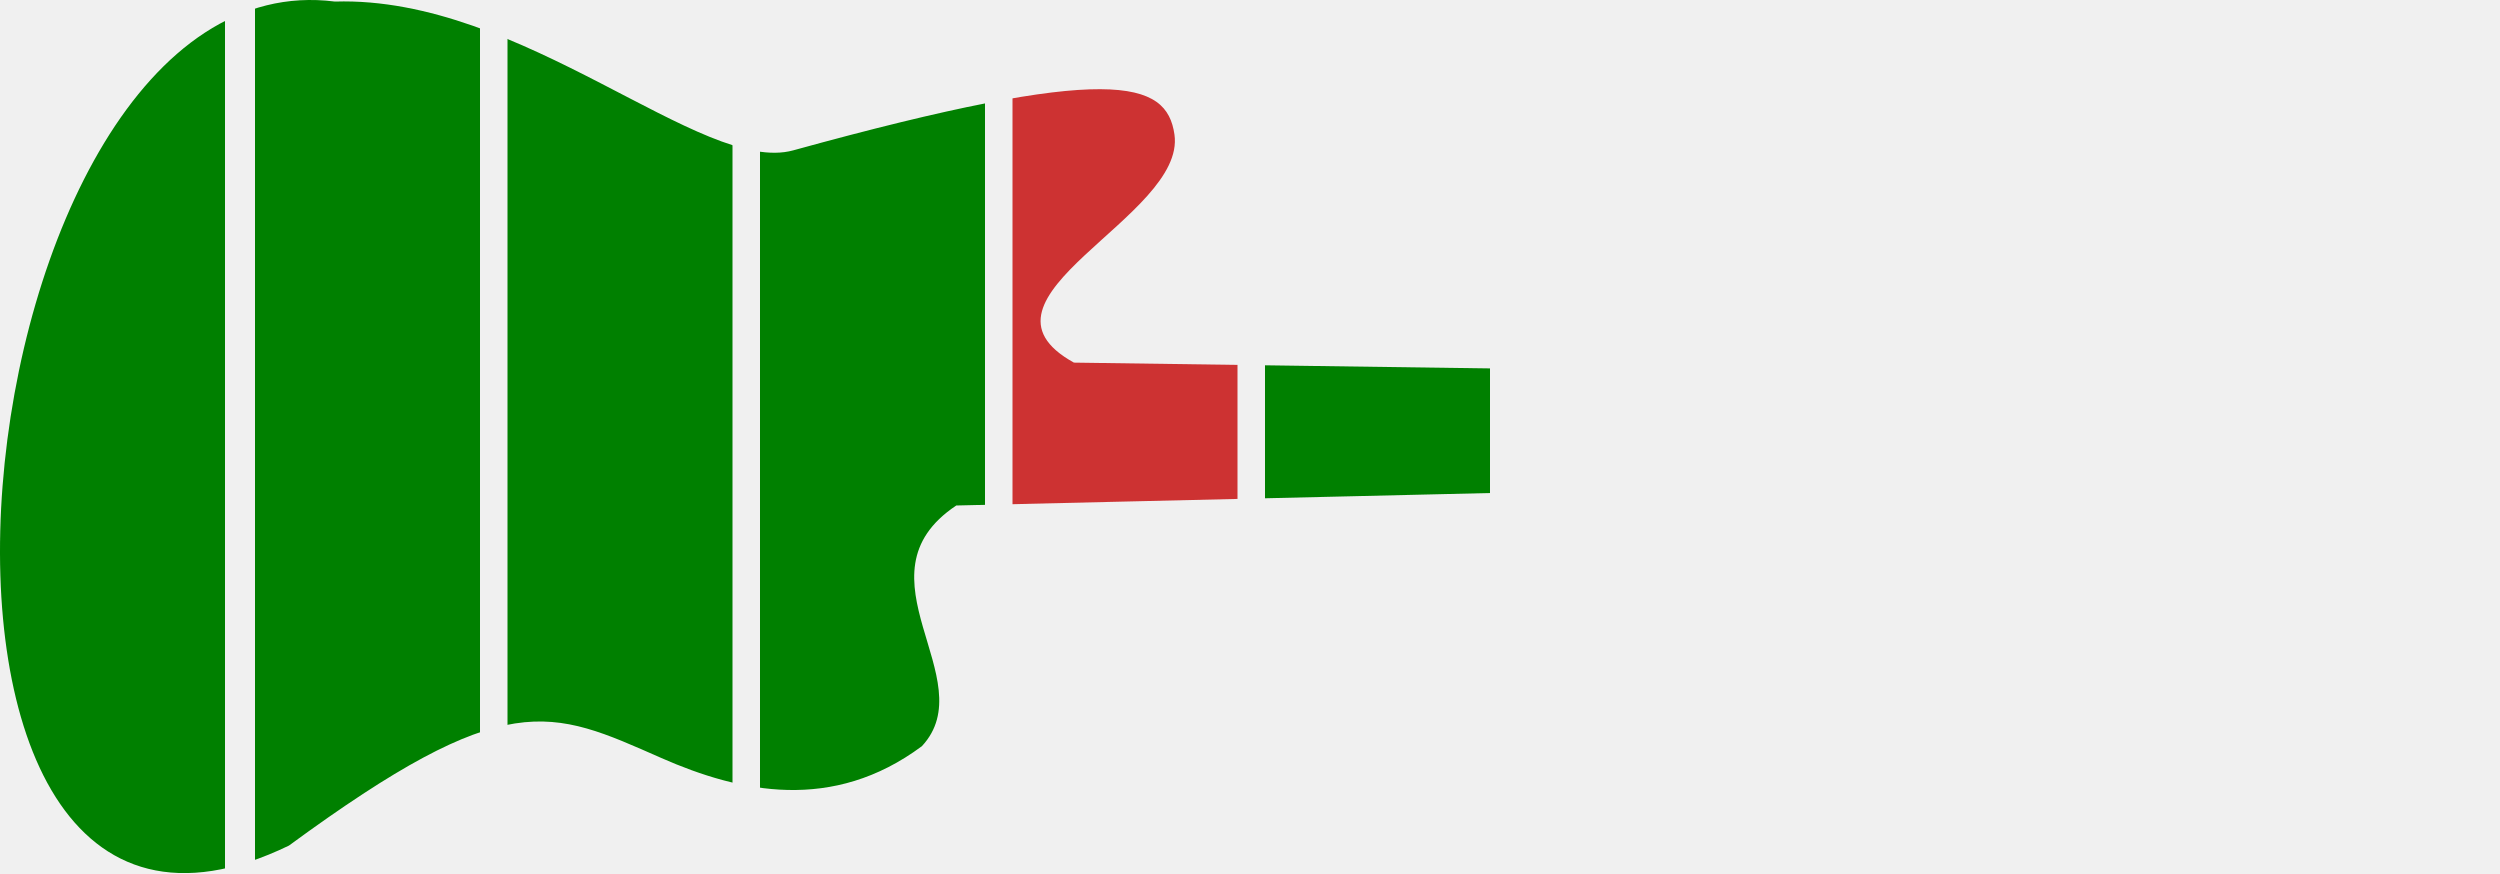
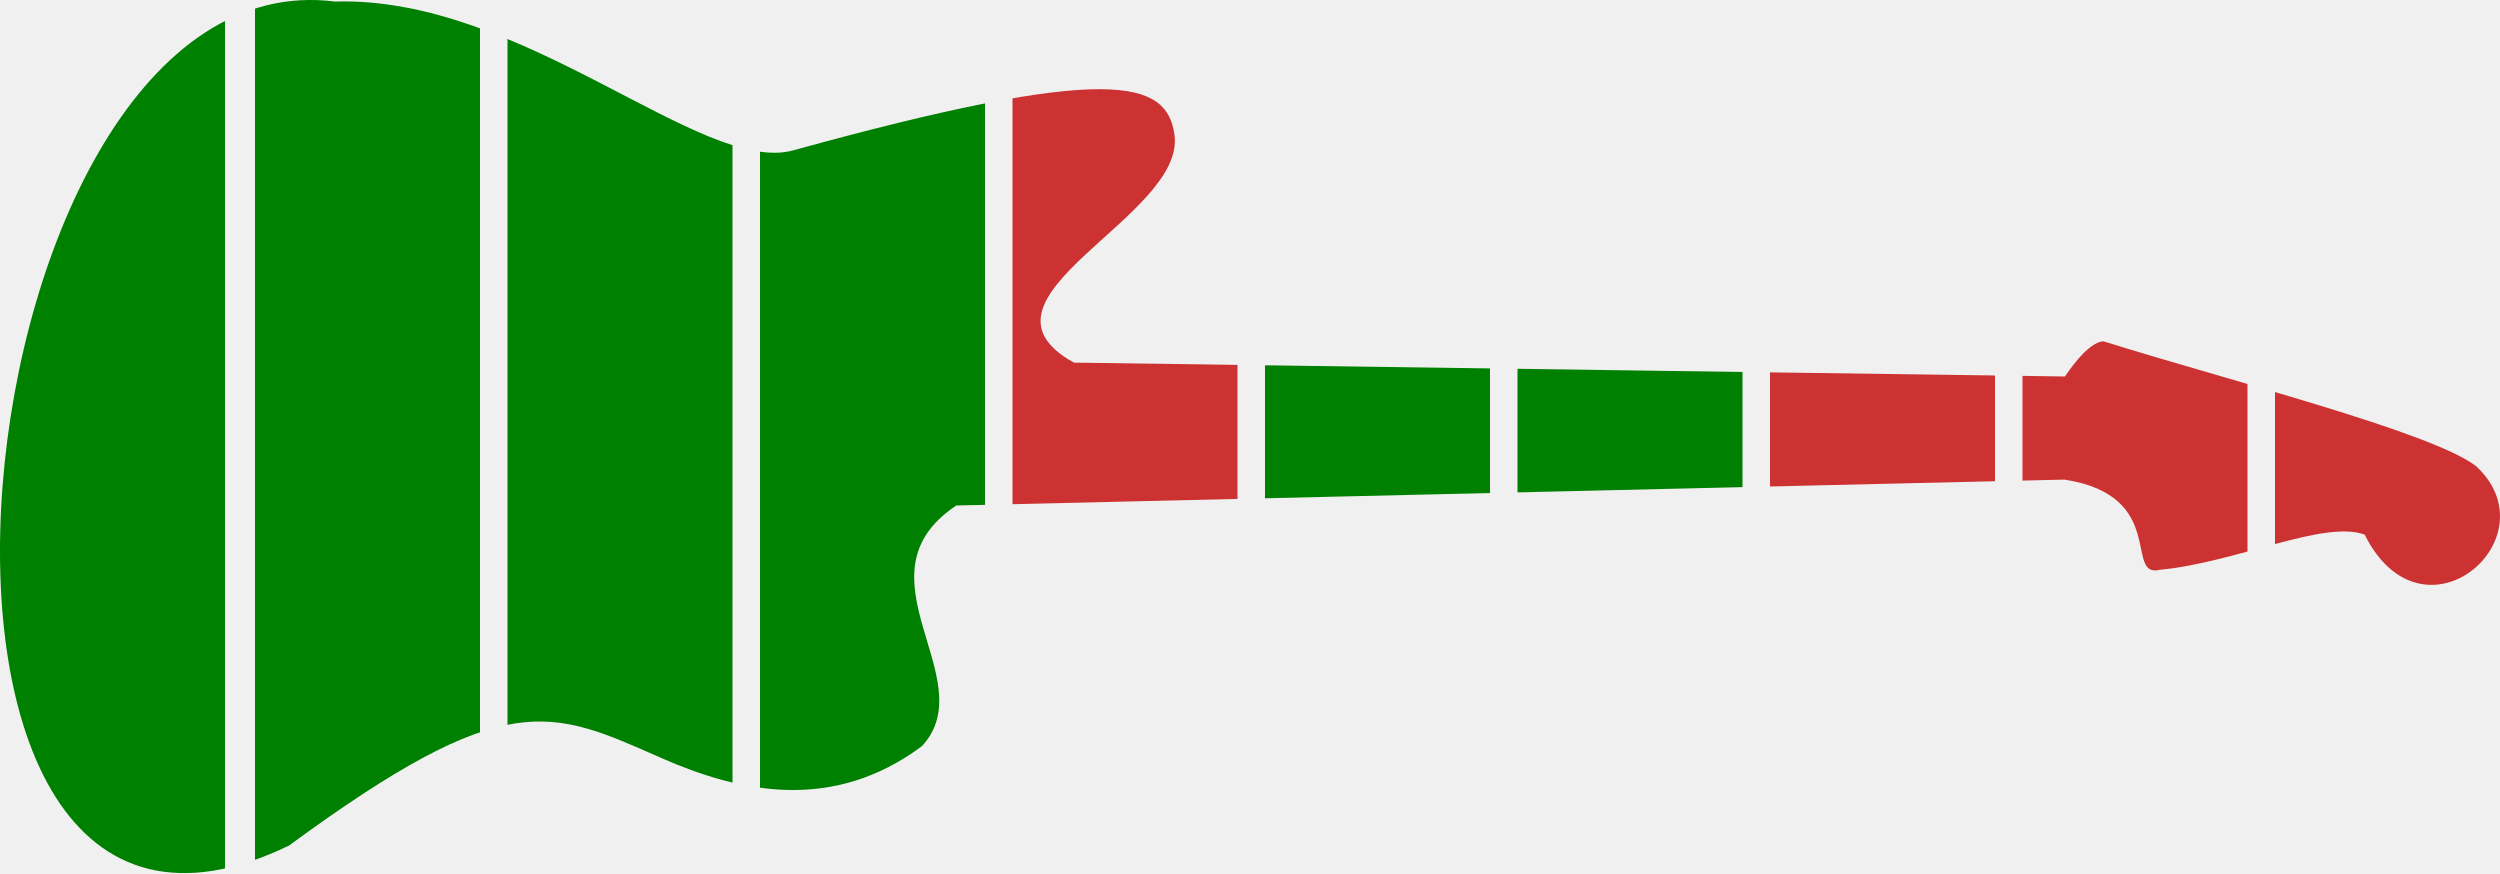
<svg xmlns="http://www.w3.org/2000/svg" version="1.2" width="208.67mm" height="72.877mm" viewBox="0 0 208.67 72.877">
  <g mask="url(#anim-mask)">
    <mask id="guitar-mask">
      <path transform="translate(-0.4330195,-85.7952)" fill="white" d="m 28.388,85.926 c -31.92,-4.076 -40.769,88.318 -3.838,70.449 18.175,-13.325 21.757,-11.42 31.076,-7.314 6.589,2.903 14.314,4.546 21.754,-0.982 5.193,-5.584 -5.91,-14.234 2.871,-20.091 l 92.504,-2.161 c 8.671,1.339 4.935,8.281 7.968,7.526 6.363,-0.599 13.69,-4.189 17.085,-2.933 4.856,9.728 15.767,0.279 9.302,-5.712 -3.713,-2.869 -20.689,-7.159 -31.094,-10.421 -1.348,0.003 -3.224,2.933 -3.224,2.933 l -82.72,-1.158 c -9.766,-5.404 9.375,-12.15 8.391,-19.035 -0.648,-4.534 -5.263,-6.004 -31.821,1.318 C 59.045,100.44 44.105,85.438 28.388,85.926 Z" />
    </mask>
    <g mask="url(#guitar-mask)">
      <rect width="9%" height="100%" x="0" fill="green" opacity="100%" />
      <rect width="9%" height="100%" x="10.2%" fill="green" opacity="100%" />
      <rect width="9%" height="100%" x="20.3%" fill="green" opacity="100%" />
      <rect width="9%" height="100%" x="30.4%" fill="green" opacity="100%" />
      <rect width="9%" height="100%" x="40.5%" fill="#cd3232" opacity="100%" />
      <rect width="9%" height="100%" x="50.6%" fill="green" opacity="100%" />
      <rect width="9%" height="100%" x="60.7%" fill="green" opacity="100%" />
-       <rect width="9%" height="100%" x="70.8%" fill="green" opacity="100%" />
-       <rect width="9%" height="100%" x="80.9%" fill="green" opacity="100%" />
-       <rect width="9%" height="100%" x="91%" fill="green" opacity="100%" />
+       <rect width="9%" height="100%" x="70.8%" fill="#cd3232" opacity="100%" />
+       <rect width="9%" height="100%" x="80.9%" fill="#cd3232" opacity="100%" />
+       <rect width="9%" height="100%" x="91%" fill="#cd3232" opacity="100%" />
    </g>
  </g>
  <mask id="anim-mask">
-     <rect fill="white" height="100%" width="60%" x="0">
-       <animate attributeName="width" values="0%;0%;0%;10%;10%;20%;20%;30%;30%;40%;40%;50%;50%;60%;60%;" dur="3.5s" repeatCount="1" />
+     <rect fill="white" height="100%" width="100%" x="0">
+       <animate attributeName="width" values="0%;0%;0%;10%;10%;20%;20%;30%;30%;40%;40%;50%;50%;60%;60%;70%;70%;80%;80%;90%;90%;100%;100%;" dur="4.5s" repeatCount="1" />
    </rect>
  </mask>
</svg>
